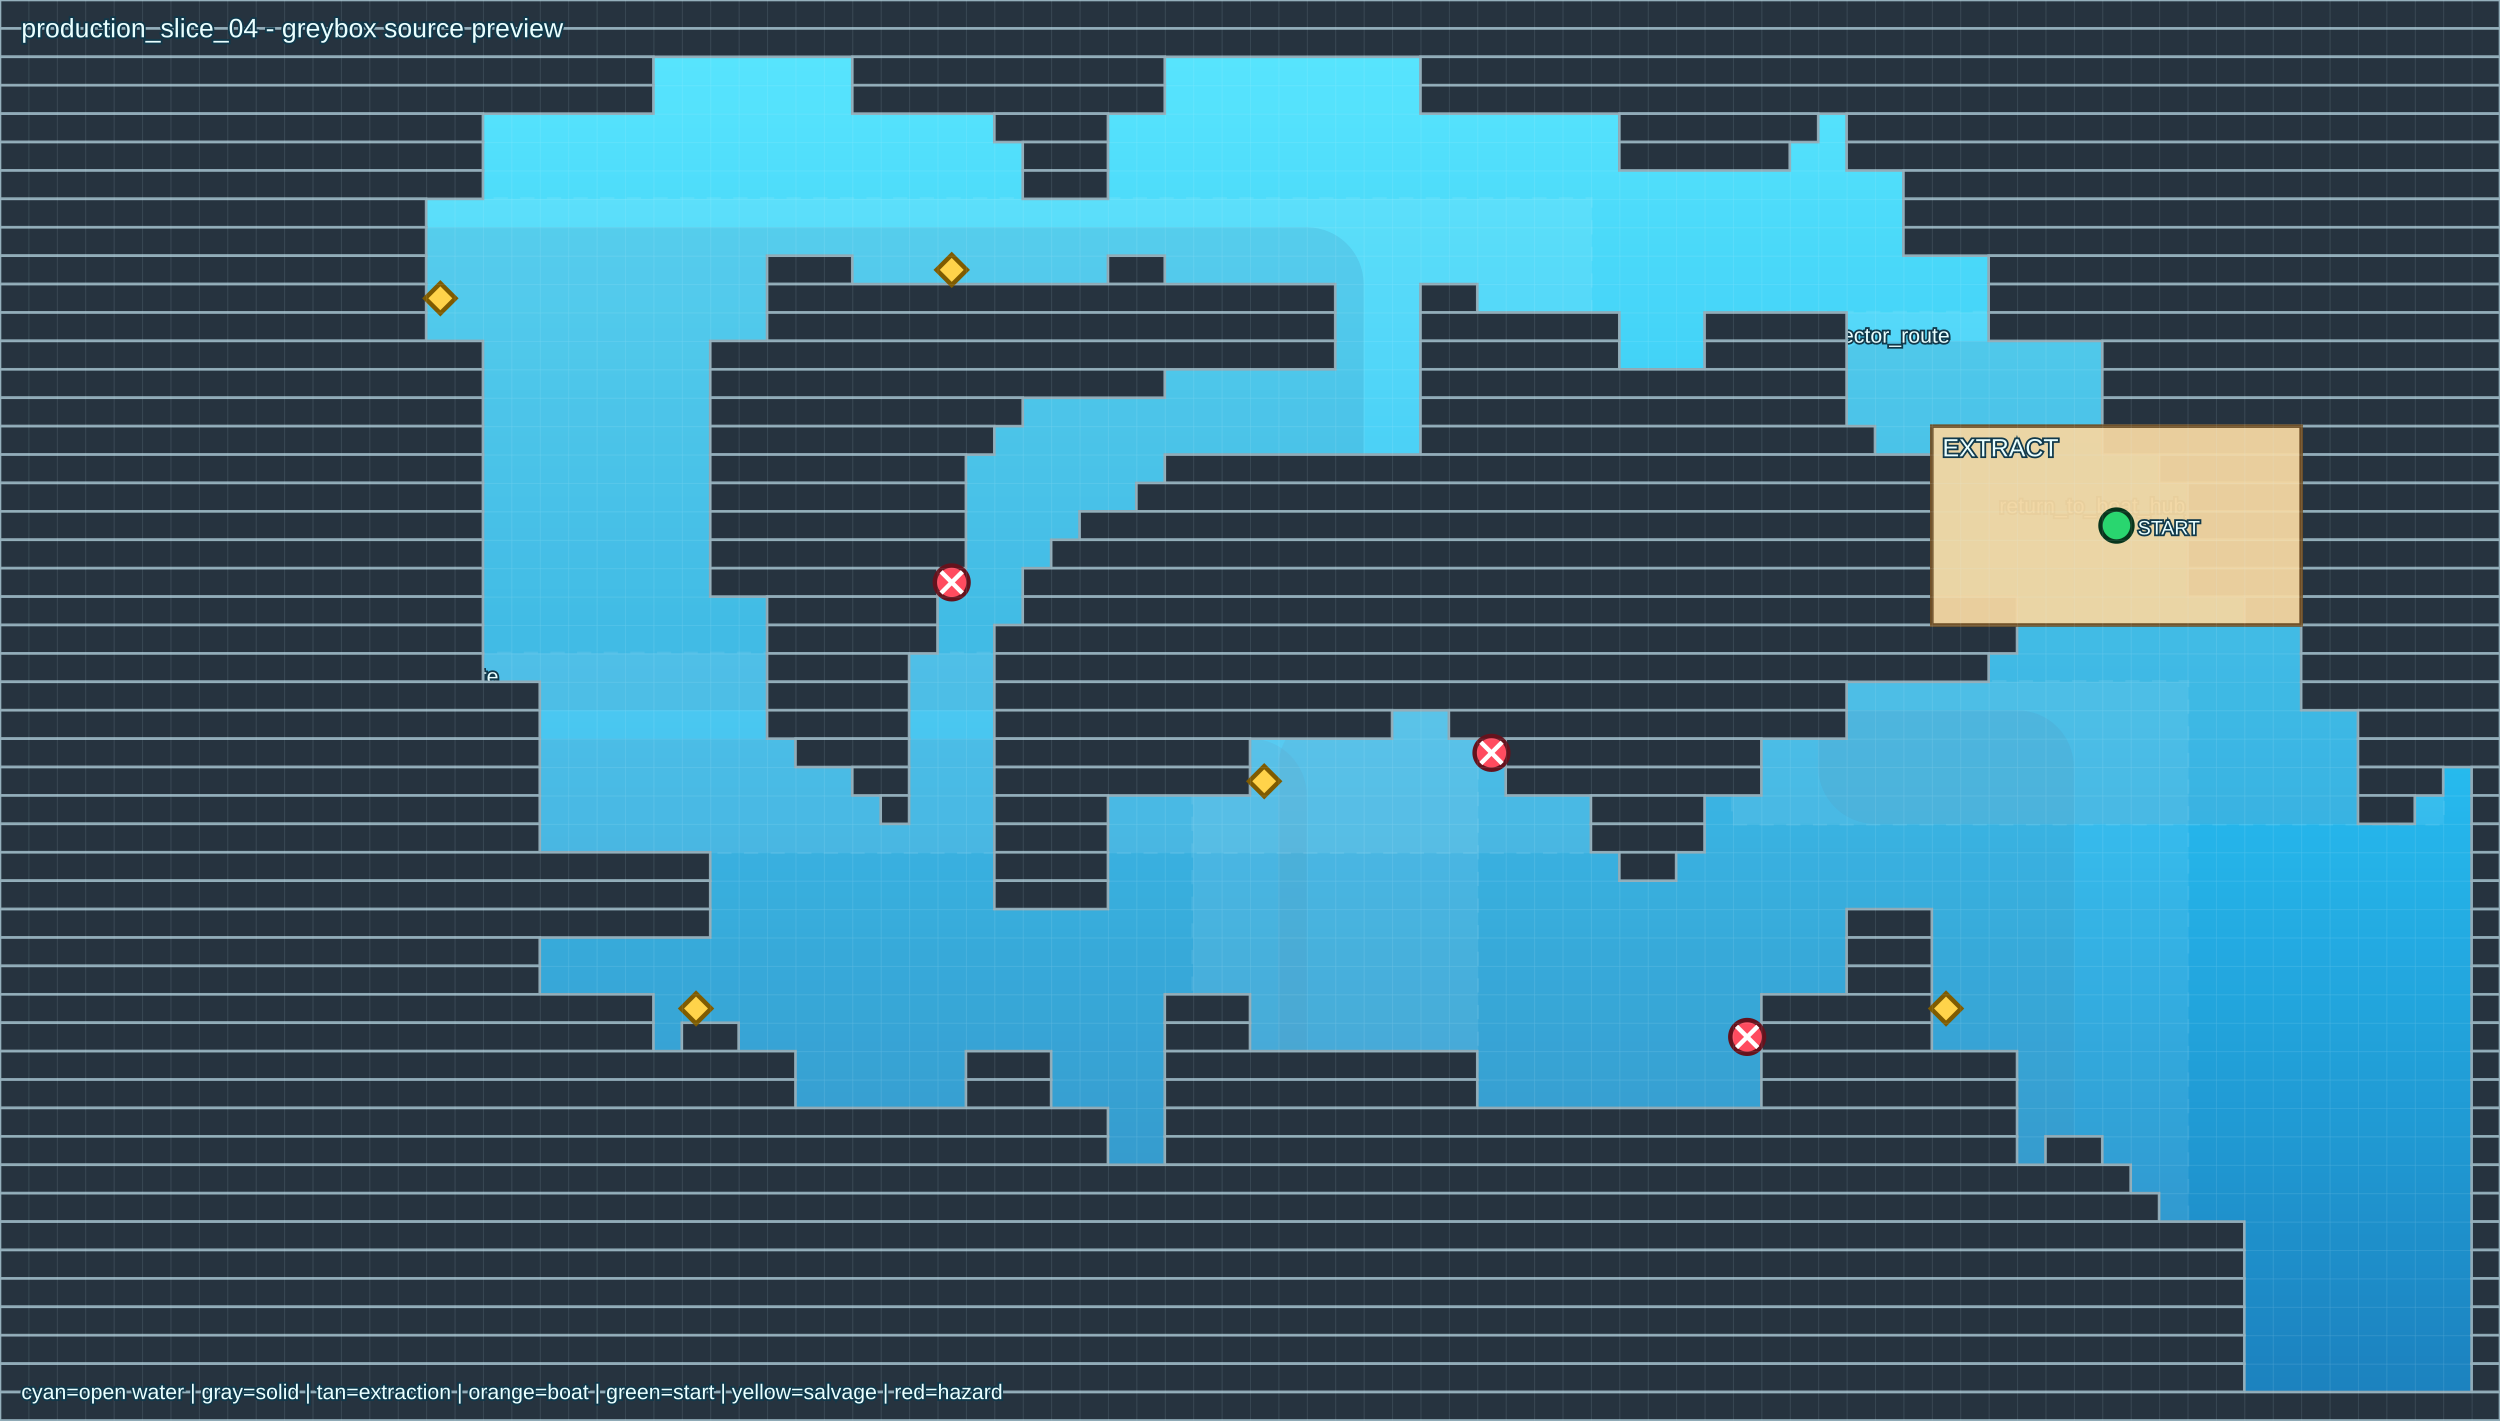
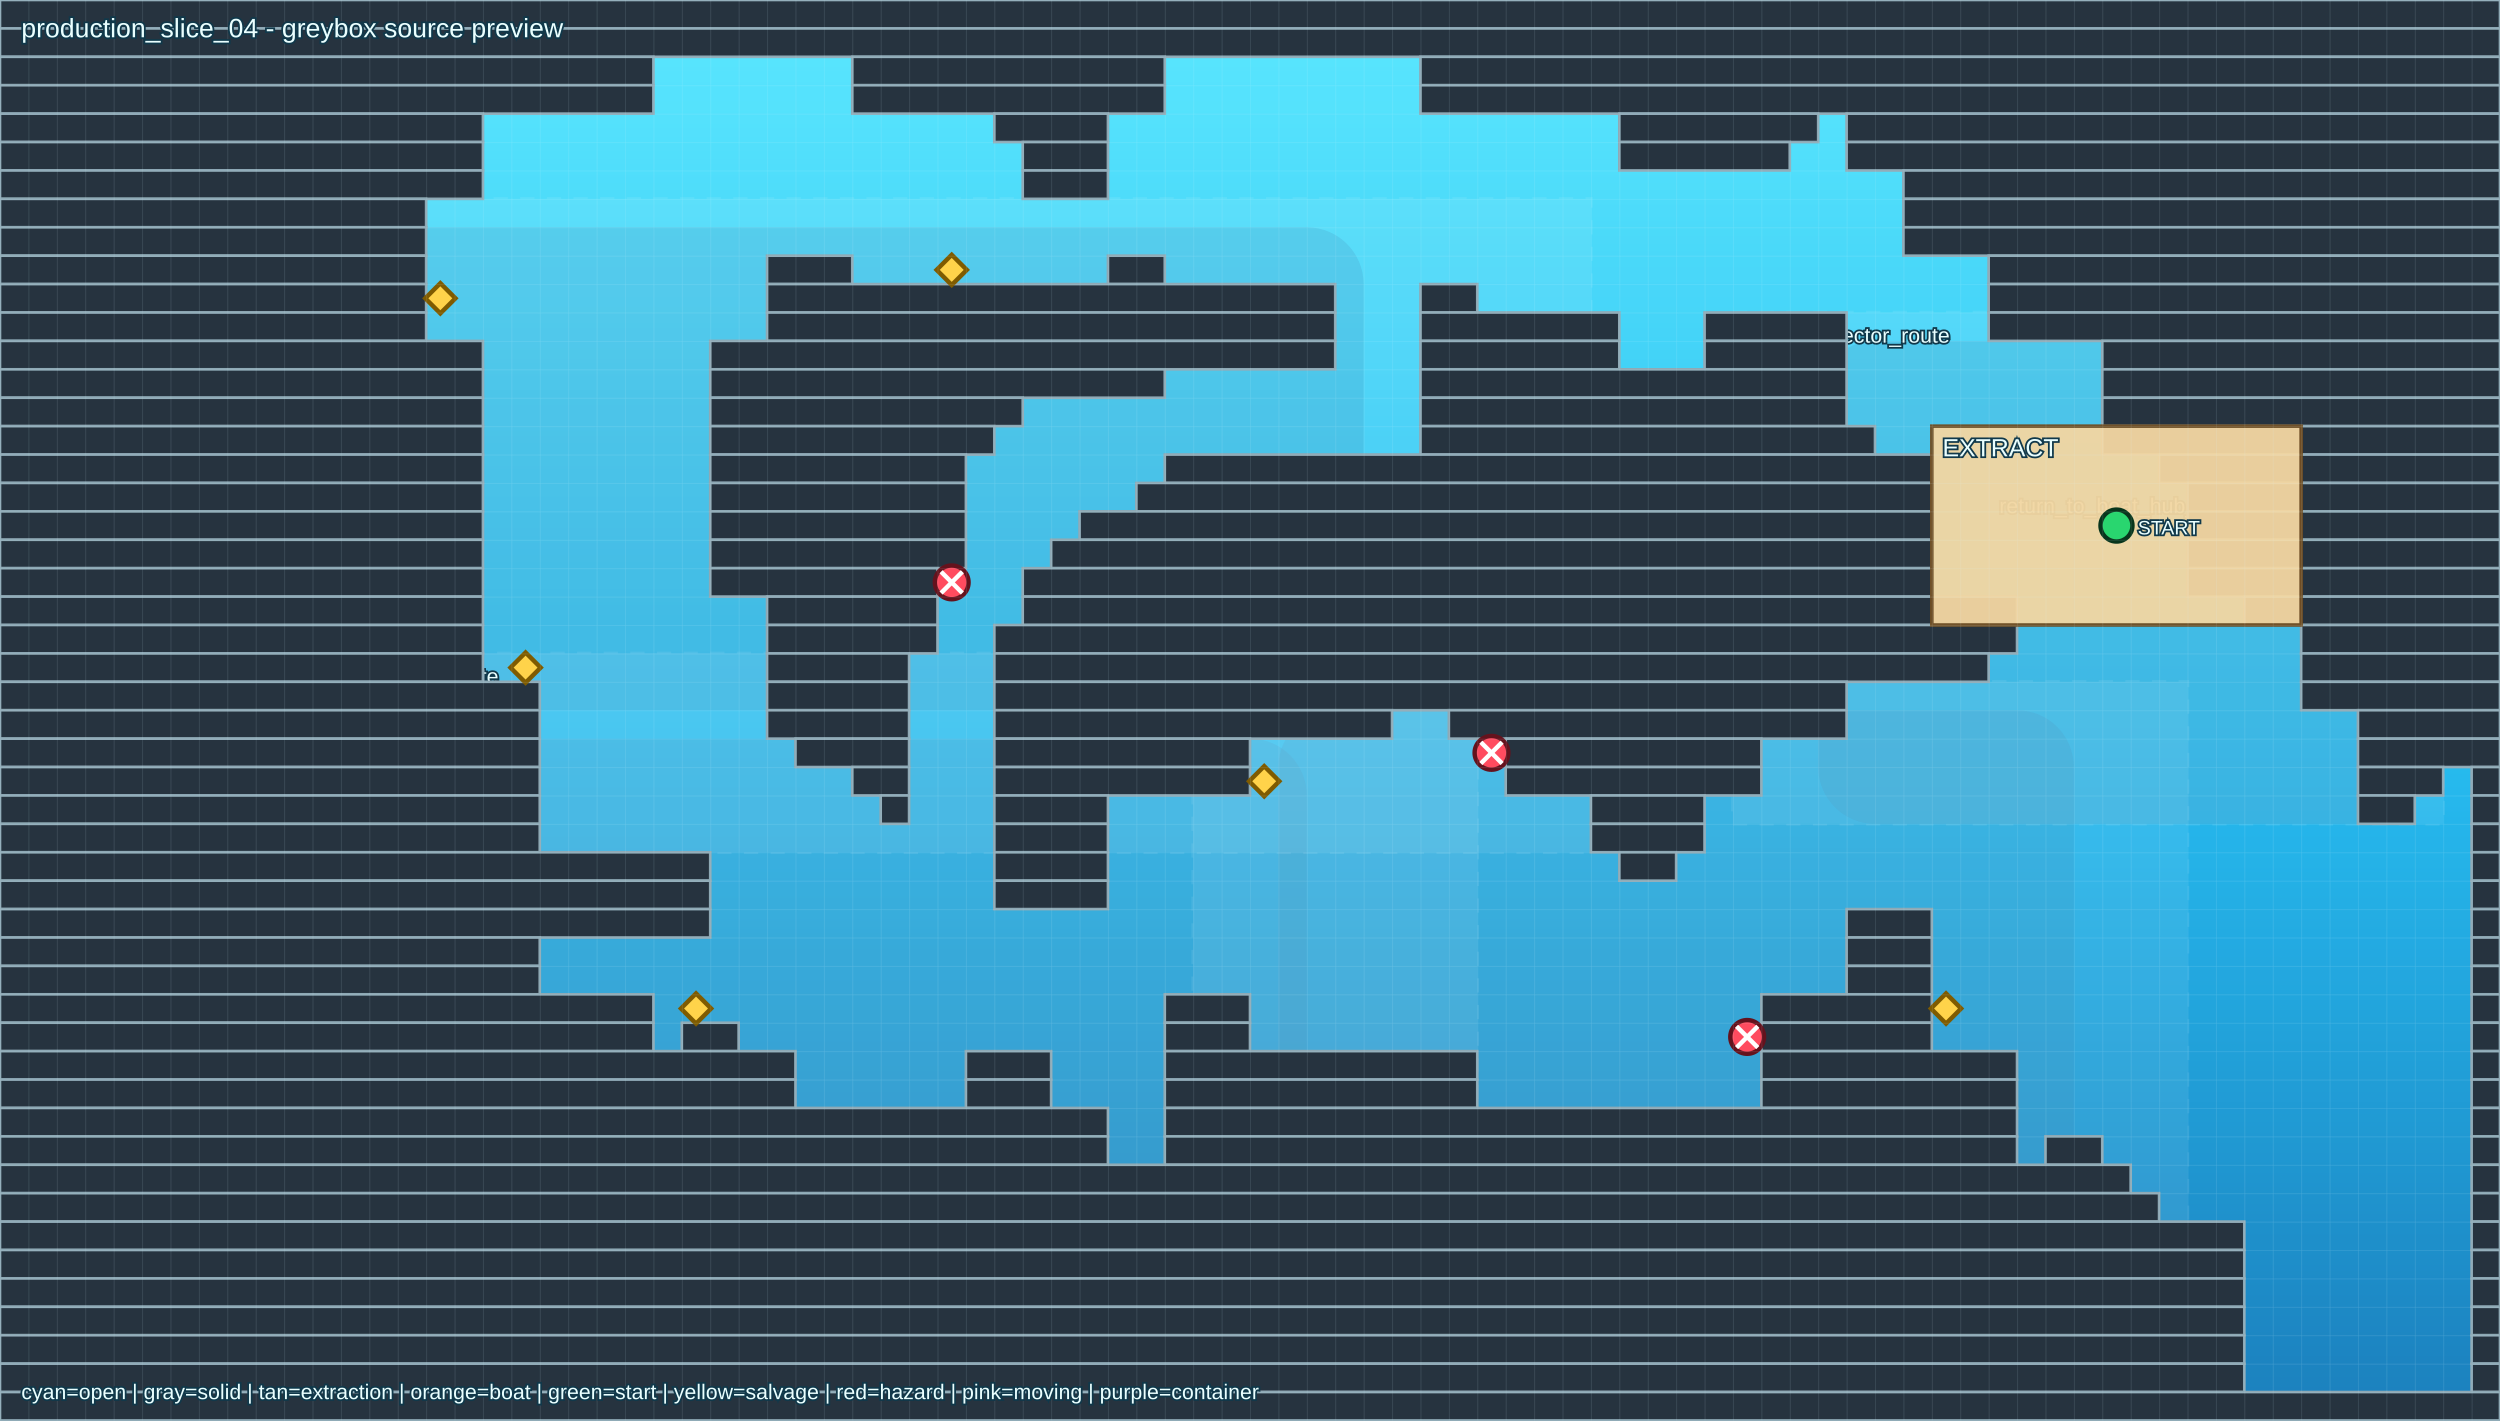
<svg xmlns="http://www.w3.org/2000/svg" viewBox="0 0 2816 1600" width="2816" height="1600">
  <defs>
    <linearGradient id="water" x1="0" y1="0" x2="0" y2="1">
      <stop offset="0%" stop-color="#4ee6ff" />
      <stop offset="55%" stop-color="#13b3ec" />
      <stop offset="100%" stop-color="#0874b7" />
    </linearGradient>
    <pattern id="grid" width="32" height="32" patternUnits="userSpaceOnUse">
      <path d="M 32 0 L 0 0 0 32" fill="none" stroke="#d8f7ff" stroke-width="1" opacity="0.22" />
    </pattern>
  </defs>
  <rect x="0" y="0" width="2816" height="1600" fill="url(#water)" />
  <rect x="320" y="256" width="1216" height="544" rx="64" fill="#237fad" opacity="0.22" />
  <rect x="384" y="832" width="1088" height="576" rx="64" fill="#237fad" opacity="0.22" />
  <rect x="1440" y="800" width="896" height="576" rx="64" fill="#237fad" opacity="0.22" />
  <rect x="2048" y="384" width="672" height="544" rx="64" fill="#237fad" opacity="0.22" />
  <rect x="0" y="0" width="2816" height="1600" fill="#ffffff" opacity="0.08" stroke="#ffffff" stroke-width="4" stroke-dasharray="16 14" />
  <text x="12.0" y="34.0" fill="#eaffff" font-family="Arial, sans-serif" font-size="24" paint-order="stroke" stroke="#10384a" stroke-width="4">production_slice_04_bounds</text>
  <rect x="1952" y="352" width="800" height="576" fill="#ffffff" opacity="0.08" stroke="#ffffff" stroke-width="4" stroke-dasharray="16 14" />
  <text x="1964.0" y="386.0" fill="#eaffff" font-family="Arial, sans-serif" font-size="24" paint-order="stroke" stroke="#10384a" stroke-width="4">east_connector_route</text>
  <rect x="2240" y="544" width="224" height="96" fill="#ffffff" opacity="0.08" stroke="#ffffff" stroke-width="4" stroke-dasharray="16 14" />
  <text x="2252.0" y="578.0" fill="#eaffff" font-family="Arial, sans-serif" font-size="24" paint-order="stroke" stroke="#10384a" stroke-width="4">return_to_boat_hub_connector</text>
  <rect x="256" y="224" width="1536" height="736" fill="#ffffff" opacity="0.08" stroke="#ffffff" stroke-width="4" stroke-dasharray="16 14" />
  <text x="268.0" y="258.0" fill="#eaffff" font-family="Arial, sans-serif" font-size="24" paint-order="stroke" stroke="#10384a" stroke-width="4">upper_loop_route</text>
  <rect x="320" y="736" width="1344" height="736" fill="#ffffff" opacity="0.08" stroke="#ffffff" stroke-width="4" stroke-dasharray="16 14" />
  <text x="332.0" y="770.0" fill="#eaffff" font-family="Arial, sans-serif" font-size="24" paint-order="stroke" stroke="#10384a" stroke-width="4">lower_left_loop_route</text>
  <rect x="1344" y="768" width="1120" height="704" fill="#ffffff" opacity="0.08" stroke="#ffffff" stroke-width="4" stroke-dasharray="16 14" />
  <text x="1356.0" y="802.0" fill="#eaffff" font-family="Arial, sans-serif" font-size="24" paint-order="stroke" stroke="#10384a" stroke-width="4">return_route</text>
  <rect x="0" y="0" width="2816" height="32" fill="#26333f" stroke="#8ea9b5" stroke-width="3" />
  <rect x="0" y="32" width="2816" height="32" fill="#26333f" stroke="#8ea9b5" stroke-width="3" />
  <rect x="0" y="64" width="736" height="32" fill="#26333f" stroke="#8ea9b5" stroke-width="3" />
  <rect x="960" y="64" width="352" height="32" fill="#26333f" stroke="#8ea9b5" stroke-width="3" />
  <rect x="1600" y="64" width="1216" height="32" fill="#26333f" stroke="#8ea9b5" stroke-width="3" />
  <rect x="0" y="96" width="736" height="32" fill="#26333f" stroke="#8ea9b5" stroke-width="3" />
  <rect x="960" y="96" width="352" height="32" fill="#26333f" stroke="#8ea9b5" stroke-width="3" />
  <rect x="1600" y="96" width="1216" height="32" fill="#26333f" stroke="#8ea9b5" stroke-width="3" />
  <rect x="0" y="128" width="544" height="32" fill="#26333f" stroke="#8ea9b5" stroke-width="3" />
  <rect x="1120" y="128" width="128" height="32" fill="#26333f" stroke="#8ea9b5" stroke-width="3" />
  <rect x="1824" y="128" width="224" height="32" fill="#26333f" stroke="#8ea9b5" stroke-width="3" />
  <rect x="2080" y="128" width="736" height="32" fill="#26333f" stroke="#8ea9b5" stroke-width="3" />
  <rect x="0" y="160" width="544" height="32" fill="#26333f" stroke="#8ea9b5" stroke-width="3" />
  <rect x="1152" y="160" width="96" height="32" fill="#26333f" stroke="#8ea9b5" stroke-width="3" />
  <rect x="1824" y="160" width="192" height="32" fill="#26333f" stroke="#8ea9b5" stroke-width="3" />
  <rect x="2080" y="160" width="736" height="32" fill="#26333f" stroke="#8ea9b5" stroke-width="3" />
  <rect x="0" y="192" width="544" height="32" fill="#26333f" stroke="#8ea9b5" stroke-width="3" />
  <rect x="1152" y="192" width="96" height="32" fill="#26333f" stroke="#8ea9b5" stroke-width="3" />
  <rect x="2144" y="192" width="672" height="32" fill="#26333f" stroke="#8ea9b5" stroke-width="3" />
  <rect x="0" y="224" width="480" height="32" fill="#26333f" stroke="#8ea9b5" stroke-width="3" />
  <rect x="2144" y="224" width="672" height="32" fill="#26333f" stroke="#8ea9b5" stroke-width="3" />
  <rect x="0" y="256" width="480" height="32" fill="#26333f" stroke="#8ea9b5" stroke-width="3" />
  <rect x="2144" y="256" width="672" height="32" fill="#26333f" stroke="#8ea9b5" stroke-width="3" />
  <rect x="0" y="288" width="480" height="32" fill="#26333f" stroke="#8ea9b5" stroke-width="3" />
  <rect x="864" y="288" width="96" height="32" fill="#26333f" stroke="#8ea9b5" stroke-width="3" />
  <rect x="1248" y="288" width="64" height="32" fill="#26333f" stroke="#8ea9b5" stroke-width="3" />
  <rect x="2240" y="288" width="576" height="32" fill="#26333f" stroke="#8ea9b5" stroke-width="3" />
  <rect x="0" y="320" width="480" height="32" fill="#26333f" stroke="#8ea9b5" stroke-width="3" />
  <rect x="864" y="320" width="640" height="32" fill="#26333f" stroke="#8ea9b5" stroke-width="3" />
  <rect x="1600" y="320" width="64" height="32" fill="#26333f" stroke="#8ea9b5" stroke-width="3" />
  <rect x="2240" y="320" width="576" height="32" fill="#26333f" stroke="#8ea9b5" stroke-width="3" />
  <rect x="0" y="352" width="480" height="32" fill="#26333f" stroke="#8ea9b5" stroke-width="3" />
  <rect x="864" y="352" width="640" height="32" fill="#26333f" stroke="#8ea9b5" stroke-width="3" />
  <rect x="1600" y="352" width="224" height="32" fill="#26333f" stroke="#8ea9b5" stroke-width="3" />
  <rect x="1920" y="352" width="160" height="32" fill="#26333f" stroke="#8ea9b5" stroke-width="3" />
  <rect x="2240" y="352" width="576" height="32" fill="#26333f" stroke="#8ea9b5" stroke-width="3" />
  <rect x="0" y="384" width="544" height="32" fill="#26333f" stroke="#8ea9b5" stroke-width="3" />
  <rect x="800" y="384" width="704" height="32" fill="#26333f" stroke="#8ea9b5" stroke-width="3" />
  <rect x="1600" y="384" width="224" height="32" fill="#26333f" stroke="#8ea9b5" stroke-width="3" />
  <rect x="1920" y="384" width="160" height="32" fill="#26333f" stroke="#8ea9b5" stroke-width="3" />
  <rect x="2368" y="384" width="448" height="32" fill="#26333f" stroke="#8ea9b5" stroke-width="3" />
  <rect x="0" y="416" width="544" height="32" fill="#26333f" stroke="#8ea9b5" stroke-width="3" />
  <rect x="800" y="416" width="512" height="32" fill="#26333f" stroke="#8ea9b5" stroke-width="3" />
  <rect x="1600" y="416" width="480" height="32" fill="#26333f" stroke="#8ea9b5" stroke-width="3" />
  <rect x="2368" y="416" width="448" height="32" fill="#26333f" stroke="#8ea9b5" stroke-width="3" />
  <rect x="0" y="448" width="544" height="32" fill="#26333f" stroke="#8ea9b5" stroke-width="3" />
  <rect x="800" y="448" width="352" height="32" fill="#26333f" stroke="#8ea9b5" stroke-width="3" />
  <rect x="1600" y="448" width="480" height="32" fill="#26333f" stroke="#8ea9b5" stroke-width="3" />
  <rect x="2368" y="448" width="448" height="32" fill="#26333f" stroke="#8ea9b5" stroke-width="3" />
  <rect x="0" y="480" width="544" height="32" fill="#26333f" stroke="#8ea9b5" stroke-width="3" />
  <rect x="800" y="480" width="320" height="32" fill="#26333f" stroke="#8ea9b5" stroke-width="3" />
  <rect x="1600" y="480" width="512" height="32" fill="#26333f" stroke="#8ea9b5" stroke-width="3" />
  <rect x="2368" y="480" width="448" height="32" fill="#26333f" stroke="#8ea9b5" stroke-width="3" />
  <rect x="0" y="512" width="544" height="32" fill="#26333f" stroke="#8ea9b5" stroke-width="3" />
  <rect x="800" y="512" width="288" height="32" fill="#26333f" stroke="#8ea9b5" stroke-width="3" />
  <rect x="1312" y="512" width="864" height="32" fill="#26333f" stroke="#8ea9b5" stroke-width="3" />
  <rect x="2432" y="512" width="384" height="32" fill="#26333f" stroke="#8ea9b5" stroke-width="3" />
  <rect x="0" y="544" width="544" height="32" fill="#26333f" stroke="#8ea9b5" stroke-width="3" />
  <rect x="800" y="544" width="288" height="32" fill="#26333f" stroke="#8ea9b5" stroke-width="3" />
  <rect x="1280" y="544" width="896" height="32" fill="#26333f" stroke="#8ea9b5" stroke-width="3" />
  <rect x="2464" y="544" width="352" height="32" fill="#26333f" stroke="#8ea9b5" stroke-width="3" />
  <rect x="0" y="576" width="544" height="32" fill="#26333f" stroke="#8ea9b5" stroke-width="3" />
  <rect x="800" y="576" width="288" height="32" fill="#26333f" stroke="#8ea9b5" stroke-width="3" />
  <rect x="1216" y="576" width="960" height="32" fill="#26333f" stroke="#8ea9b5" stroke-width="3" />
  <rect x="2464" y="576" width="352" height="32" fill="#26333f" stroke="#8ea9b5" stroke-width="3" />
  <rect x="0" y="608" width="544" height="32" fill="#26333f" stroke="#8ea9b5" stroke-width="3" />
  <rect x="800" y="608" width="288" height="32" fill="#26333f" stroke="#8ea9b5" stroke-width="3" />
  <rect x="1184" y="608" width="992" height="32" fill="#26333f" stroke="#8ea9b5" stroke-width="3" />
  <rect x="2464" y="608" width="352" height="32" fill="#26333f" stroke="#8ea9b5" stroke-width="3" />
  <rect x="0" y="640" width="544" height="32" fill="#26333f" stroke="#8ea9b5" stroke-width="3" />
  <rect x="800" y="640" width="256" height="32" fill="#26333f" stroke="#8ea9b5" stroke-width="3" />
  <rect x="1152" y="640" width="1024" height="32" fill="#26333f" stroke="#8ea9b5" stroke-width="3" />
  <rect x="2464" y="640" width="352" height="32" fill="#26333f" stroke="#8ea9b5" stroke-width="3" />
  <rect x="0" y="672" width="544" height="32" fill="#26333f" stroke="#8ea9b5" stroke-width="3" />
  <rect x="864" y="672" width="192" height="32" fill="#26333f" stroke="#8ea9b5" stroke-width="3" />
  <rect x="1152" y="672" width="1120" height="32" fill="#26333f" stroke="#8ea9b5" stroke-width="3" />
  <rect x="2528" y="672" width="288" height="32" fill="#26333f" stroke="#8ea9b5" stroke-width="3" />
  <rect x="0" y="704" width="544" height="32" fill="#26333f" stroke="#8ea9b5" stroke-width="3" />
  <rect x="864" y="704" width="192" height="32" fill="#26333f" stroke="#8ea9b5" stroke-width="3" />
  <rect x="1120" y="704" width="1152" height="32" fill="#26333f" stroke="#8ea9b5" stroke-width="3" />
  <rect x="2592" y="704" width="224" height="32" fill="#26333f" stroke="#8ea9b5" stroke-width="3" />
  <rect x="0" y="736" width="544" height="32" fill="#26333f" stroke="#8ea9b5" stroke-width="3" />
  <rect x="864" y="736" width="160" height="32" fill="#26333f" stroke="#8ea9b5" stroke-width="3" />
  <rect x="1120" y="736" width="1120" height="32" fill="#26333f" stroke="#8ea9b5" stroke-width="3" />
  <rect x="2592" y="736" width="224" height="32" fill="#26333f" stroke="#8ea9b5" stroke-width="3" />
  <rect x="0" y="768" width="608" height="32" fill="#26333f" stroke="#8ea9b5" stroke-width="3" />
  <rect x="864" y="768" width="160" height="32" fill="#26333f" stroke="#8ea9b5" stroke-width="3" />
  <rect x="1120" y="768" width="960" height="32" fill="#26333f" stroke="#8ea9b5" stroke-width="3" />
  <rect x="2592" y="768" width="224" height="32" fill="#26333f" stroke="#8ea9b5" stroke-width="3" />
  <rect x="0" y="800" width="608" height="32" fill="#26333f" stroke="#8ea9b5" stroke-width="3" />
  <rect x="864" y="800" width="160" height="32" fill="#26333f" stroke="#8ea9b5" stroke-width="3" />
  <rect x="1120" y="800" width="448" height="32" fill="#26333f" stroke="#8ea9b5" stroke-width="3" />
  <rect x="1632" y="800" width="448" height="32" fill="#26333f" stroke="#8ea9b5" stroke-width="3" />
  <rect x="2656" y="800" width="160" height="32" fill="#26333f" stroke="#8ea9b5" stroke-width="3" />
  <rect x="0" y="832" width="608" height="32" fill="#26333f" stroke="#8ea9b5" stroke-width="3" />
  <rect x="896" y="832" width="128" height="32" fill="#26333f" stroke="#8ea9b5" stroke-width="3" />
  <rect x="1120" y="832" width="288" height="32" fill="#26333f" stroke="#8ea9b5" stroke-width="3" />
  <rect x="1696" y="832" width="288" height="32" fill="#26333f" stroke="#8ea9b5" stroke-width="3" />
  <rect x="2656" y="832" width="160" height="32" fill="#26333f" stroke="#8ea9b5" stroke-width="3" />
  <rect x="0" y="864" width="608" height="32" fill="#26333f" stroke="#8ea9b5" stroke-width="3" />
  <rect x="960" y="864" width="64" height="32" fill="#26333f" stroke="#8ea9b5" stroke-width="3" />
  <rect x="1120" y="864" width="288" height="32" fill="#26333f" stroke="#8ea9b5" stroke-width="3" />
  <rect x="1696" y="864" width="288" height="32" fill="#26333f" stroke="#8ea9b5" stroke-width="3" />
  <rect x="2656" y="864" width="96" height="32" fill="#26333f" stroke="#8ea9b5" stroke-width="3" />
  <rect x="2784" y="864" width="32" height="32" fill="#26333f" stroke="#8ea9b5" stroke-width="3" />
  <rect x="0" y="896" width="608" height="32" fill="#26333f" stroke="#8ea9b5" stroke-width="3" />
  <rect x="992" y="896" width="32" height="32" fill="#26333f" stroke="#8ea9b5" stroke-width="3" />
  <rect x="1120" y="896" width="128" height="32" fill="#26333f" stroke="#8ea9b5" stroke-width="3" />
  <rect x="1792" y="896" width="128" height="32" fill="#26333f" stroke="#8ea9b5" stroke-width="3" />
  <rect x="2656" y="896" width="64" height="32" fill="#26333f" stroke="#8ea9b5" stroke-width="3" />
  <rect x="2784" y="896" width="32" height="32" fill="#26333f" stroke="#8ea9b5" stroke-width="3" />
  <rect x="0" y="928" width="608" height="32" fill="#26333f" stroke="#8ea9b5" stroke-width="3" />
  <rect x="1120" y="928" width="128" height="32" fill="#26333f" stroke="#8ea9b5" stroke-width="3" />
  <rect x="1792" y="928" width="128" height="32" fill="#26333f" stroke="#8ea9b5" stroke-width="3" />
  <rect x="2784" y="928" width="32" height="32" fill="#26333f" stroke="#8ea9b5" stroke-width="3" />
  <rect x="0" y="960" width="800" height="32" fill="#26333f" stroke="#8ea9b5" stroke-width="3" />
  <rect x="1120" y="960" width="128" height="32" fill="#26333f" stroke="#8ea9b5" stroke-width="3" />
  <rect x="1824" y="960" width="64" height="32" fill="#26333f" stroke="#8ea9b5" stroke-width="3" />
  <rect x="2784" y="960" width="32" height="32" fill="#26333f" stroke="#8ea9b5" stroke-width="3" />
  <rect x="0" y="992" width="800" height="32" fill="#26333f" stroke="#8ea9b5" stroke-width="3" />
  <rect x="1120" y="992" width="128" height="32" fill="#26333f" stroke="#8ea9b5" stroke-width="3" />
  <rect x="2784" y="992" width="32" height="32" fill="#26333f" stroke="#8ea9b5" stroke-width="3" />
  <rect x="0" y="1024" width="800" height="32" fill="#26333f" stroke="#8ea9b5" stroke-width="3" />
  <rect x="2080" y="1024" width="96" height="32" fill="#26333f" stroke="#8ea9b5" stroke-width="3" />
  <rect x="2784" y="1024" width="32" height="32" fill="#26333f" stroke="#8ea9b5" stroke-width="3" />
  <rect x="0" y="1056" width="608" height="32" fill="#26333f" stroke="#8ea9b5" stroke-width="3" />
  <rect x="2080" y="1056" width="96" height="32" fill="#26333f" stroke="#8ea9b5" stroke-width="3" />
  <rect x="2784" y="1056" width="32" height="32" fill="#26333f" stroke="#8ea9b5" stroke-width="3" />
  <rect x="0" y="1088" width="608" height="32" fill="#26333f" stroke="#8ea9b5" stroke-width="3" />
  <rect x="2080" y="1088" width="96" height="32" fill="#26333f" stroke="#8ea9b5" stroke-width="3" />
  <rect x="2784" y="1088" width="32" height="32" fill="#26333f" stroke="#8ea9b5" stroke-width="3" />
  <rect x="0" y="1120" width="736" height="32" fill="#26333f" stroke="#8ea9b5" stroke-width="3" />
  <rect x="1312" y="1120" width="96" height="32" fill="#26333f" stroke="#8ea9b5" stroke-width="3" />
  <rect x="1984" y="1120" width="192" height="32" fill="#26333f" stroke="#8ea9b5" stroke-width="3" />
  <rect x="2784" y="1120" width="32" height="32" fill="#26333f" stroke="#8ea9b5" stroke-width="3" />
  <rect x="0" y="1152" width="736" height="32" fill="#26333f" stroke="#8ea9b5" stroke-width="3" />
  <rect x="768" y="1152" width="64" height="32" fill="#26333f" stroke="#8ea9b5" stroke-width="3" />
  <rect x="1312" y="1152" width="96" height="32" fill="#26333f" stroke="#8ea9b5" stroke-width="3" />
  <rect x="1984" y="1152" width="192" height="32" fill="#26333f" stroke="#8ea9b5" stroke-width="3" />
  <rect x="2784" y="1152" width="32" height="32" fill="#26333f" stroke="#8ea9b5" stroke-width="3" />
  <rect x="0" y="1184" width="896" height="32" fill="#26333f" stroke="#8ea9b5" stroke-width="3" />
  <rect x="1088" y="1184" width="96" height="32" fill="#26333f" stroke="#8ea9b5" stroke-width="3" />
  <rect x="1312" y="1184" width="352" height="32" fill="#26333f" stroke="#8ea9b5" stroke-width="3" />
  <rect x="1984" y="1184" width="288" height="32" fill="#26333f" stroke="#8ea9b5" stroke-width="3" />
  <rect x="2784" y="1184" width="32" height="32" fill="#26333f" stroke="#8ea9b5" stroke-width="3" />
  <rect x="0" y="1216" width="896" height="32" fill="#26333f" stroke="#8ea9b5" stroke-width="3" />
  <rect x="1088" y="1216" width="96" height="32" fill="#26333f" stroke="#8ea9b5" stroke-width="3" />
  <rect x="1312" y="1216" width="352" height="32" fill="#26333f" stroke="#8ea9b5" stroke-width="3" />
  <rect x="1984" y="1216" width="288" height="32" fill="#26333f" stroke="#8ea9b5" stroke-width="3" />
  <rect x="2784" y="1216" width="32" height="32" fill="#26333f" stroke="#8ea9b5" stroke-width="3" />
  <rect x="0" y="1248" width="1248" height="32" fill="#26333f" stroke="#8ea9b5" stroke-width="3" />
  <rect x="1312" y="1248" width="960" height="32" fill="#26333f" stroke="#8ea9b5" stroke-width="3" />
  <rect x="2784" y="1248" width="32" height="32" fill="#26333f" stroke="#8ea9b5" stroke-width="3" />
  <rect x="0" y="1280" width="1248" height="32" fill="#26333f" stroke="#8ea9b5" stroke-width="3" />
  <rect x="1312" y="1280" width="960" height="32" fill="#26333f" stroke="#8ea9b5" stroke-width="3" />
  <rect x="2304" y="1280" width="64" height="32" fill="#26333f" stroke="#8ea9b5" stroke-width="3" />
  <rect x="2784" y="1280" width="32" height="32" fill="#26333f" stroke="#8ea9b5" stroke-width="3" />
  <rect x="0" y="1312" width="2400" height="32" fill="#26333f" stroke="#8ea9b5" stroke-width="3" />
  <rect x="2784" y="1312" width="32" height="32" fill="#26333f" stroke="#8ea9b5" stroke-width="3" />
  <rect x="0" y="1344" width="2432" height="32" fill="#26333f" stroke="#8ea9b5" stroke-width="3" />
  <rect x="2784" y="1344" width="32" height="32" fill="#26333f" stroke="#8ea9b5" stroke-width="3" />
  <rect x="0" y="1376" width="2528" height="32" fill="#26333f" stroke="#8ea9b5" stroke-width="3" />
  <rect x="2784" y="1376" width="32" height="32" fill="#26333f" stroke="#8ea9b5" stroke-width="3" />
  <rect x="0" y="1408" width="2528" height="32" fill="#26333f" stroke="#8ea9b5" stroke-width="3" />
  <rect x="2784" y="1408" width="32" height="32" fill="#26333f" stroke="#8ea9b5" stroke-width="3" />
  <rect x="0" y="1440" width="2528" height="32" fill="#26333f" stroke="#8ea9b5" stroke-width="3" />
  <rect x="2784" y="1440" width="32" height="32" fill="#26333f" stroke="#8ea9b5" stroke-width="3" />
  <rect x="0" y="1472" width="2528" height="32" fill="#26333f" stroke="#8ea9b5" stroke-width="3" />
  <rect x="2784" y="1472" width="32" height="32" fill="#26333f" stroke="#8ea9b5" stroke-width="3" />
  <rect x="0" y="1504" width="2528" height="32" fill="#26333f" stroke="#8ea9b5" stroke-width="3" />
  <rect x="2784" y="1504" width="32" height="32" fill="#26333f" stroke="#8ea9b5" stroke-width="3" />
  <rect x="0" y="1536" width="2528" height="32" fill="#26333f" stroke="#8ea9b5" stroke-width="3" />
  <rect x="2784" y="1536" width="32" height="32" fill="#26333f" stroke="#8ea9b5" stroke-width="3" />
  <rect x="0" y="1568" width="2816" height="32" fill="#26333f" stroke="#8ea9b5" stroke-width="3" />
  <rect x="2176" y="480" width="416" height="224" fill="#f2d6a2" opacity="0.95" stroke="#704e22" stroke-width="4" />
  <text x="2188.0" y="514.0" fill="#eaffff" font-family="Arial, sans-serif" font-size="28" paint-order="stroke" stroke="#10384a" stroke-width="4">EXTRACT</text>
  <circle cx="2384.0" cy="592.0" r="18" fill="#29d66f" stroke="#08351c" stroke-width="5" />
  <text x="2408.0" y="602.0" fill="#eaffff" font-family="Arial, sans-serif" font-size="22" paint-order="stroke" stroke="#10384a" stroke-width="4">START</text>
  <polygon points="496.0,319.0 513.0,336.0 496.0,353.0 479.0,336.0" fill="#ffd34a" stroke="#7f5b00" stroke-width="5" />
  <polygon points="1072.0,287.0 1089.0,304.0 1072.0,321.0 1055.0,304.0" fill="#ffd34a" stroke="#7f5b00" stroke-width="5" />
+   <polygon points="592.0,735.0 609.0,752.0 592.0,769.0 575.0,752.0" fill="#ffd34a" stroke="#7f5b00" stroke-width="5" />
  <polygon points="1424.0,863.0 1441.0,880.0 1424.0,897.0 1407.0,880.0" fill="#ffd34a" stroke="#7f5b00" stroke-width="5" />
  <polygon points="784.0,1119.0 801.0,1136.0 784.0,1153.0 767.0,1136.0" fill="#ffd34a" stroke="#7f5b00" stroke-width="5" />
  <polygon points="2192.0,1119.0 2209.0,1136.0 2192.0,1153.0 2175.0,1136.0" fill="#ffd34a" stroke="#7f5b00" stroke-width="5" />
  <circle cx="1072.0" cy="656.0" r="19" fill="#ff4b5f" stroke="#64121d" stroke-width="5" />
  <line x1="1060.0" y1="644.0" x2="1084.0" y2="668.0" stroke="#ffffff" stroke-width="5" />
  <line x1="1084.0" y1="644.0" x2="1060.0" y2="668.0" stroke="#ffffff" stroke-width="5" />
  <circle cx="1680.0" cy="848.0" r="19" fill="#ff4b5f" stroke="#64121d" stroke-width="5" />
  <line x1="1668.0" y1="836.0" x2="1692.0" y2="860.0" stroke="#ffffff" stroke-width="5" />
  <line x1="1692.0" y1="836.0" x2="1668.0" y2="860.0" stroke="#ffffff" stroke-width="5" />
  <circle cx="1968.0" cy="1168.0" r="19" fill="#ff4b5f" stroke="#64121d" stroke-width="5" />
  <line x1="1956.0" y1="1156.0" x2="1980.0" y2="1180.0" stroke="#ffffff" stroke-width="5" />
  <line x1="1980.0" y1="1156.0" x2="1956.0" y2="1180.0" stroke="#ffffff" stroke-width="5" />
  <rect x="0" y="0" width="2816" height="1600" fill="url(#grid)" />
  <text x="24.0" y="42.0" fill="#eaffff" font-family="Arial, sans-serif" font-size="30" paint-order="stroke" stroke="#10384a" stroke-width="4">production_slice_04 - greybox source preview</text>
-   <text x="24.0" y="1576.0" fill="#eaffff" font-family="Arial, sans-serif" font-size="24" paint-order="stroke" stroke="#10384a" stroke-width="4">cyan=open water | gray=solid | tan=extraction | orange=boat | green=start | yellow=salvage | red=hazard</text>
+   <text x="24.0" y="1576.0" fill="#eaffff" font-family="Arial, sans-serif" font-size="24" paint-order="stroke" stroke="#10384a" stroke-width="4">cyan=open | gray=solid | tan=extraction | orange=boat | green=start | yellow=salvage | red=hazard | pink=moving | purple=container</text>
</svg>
